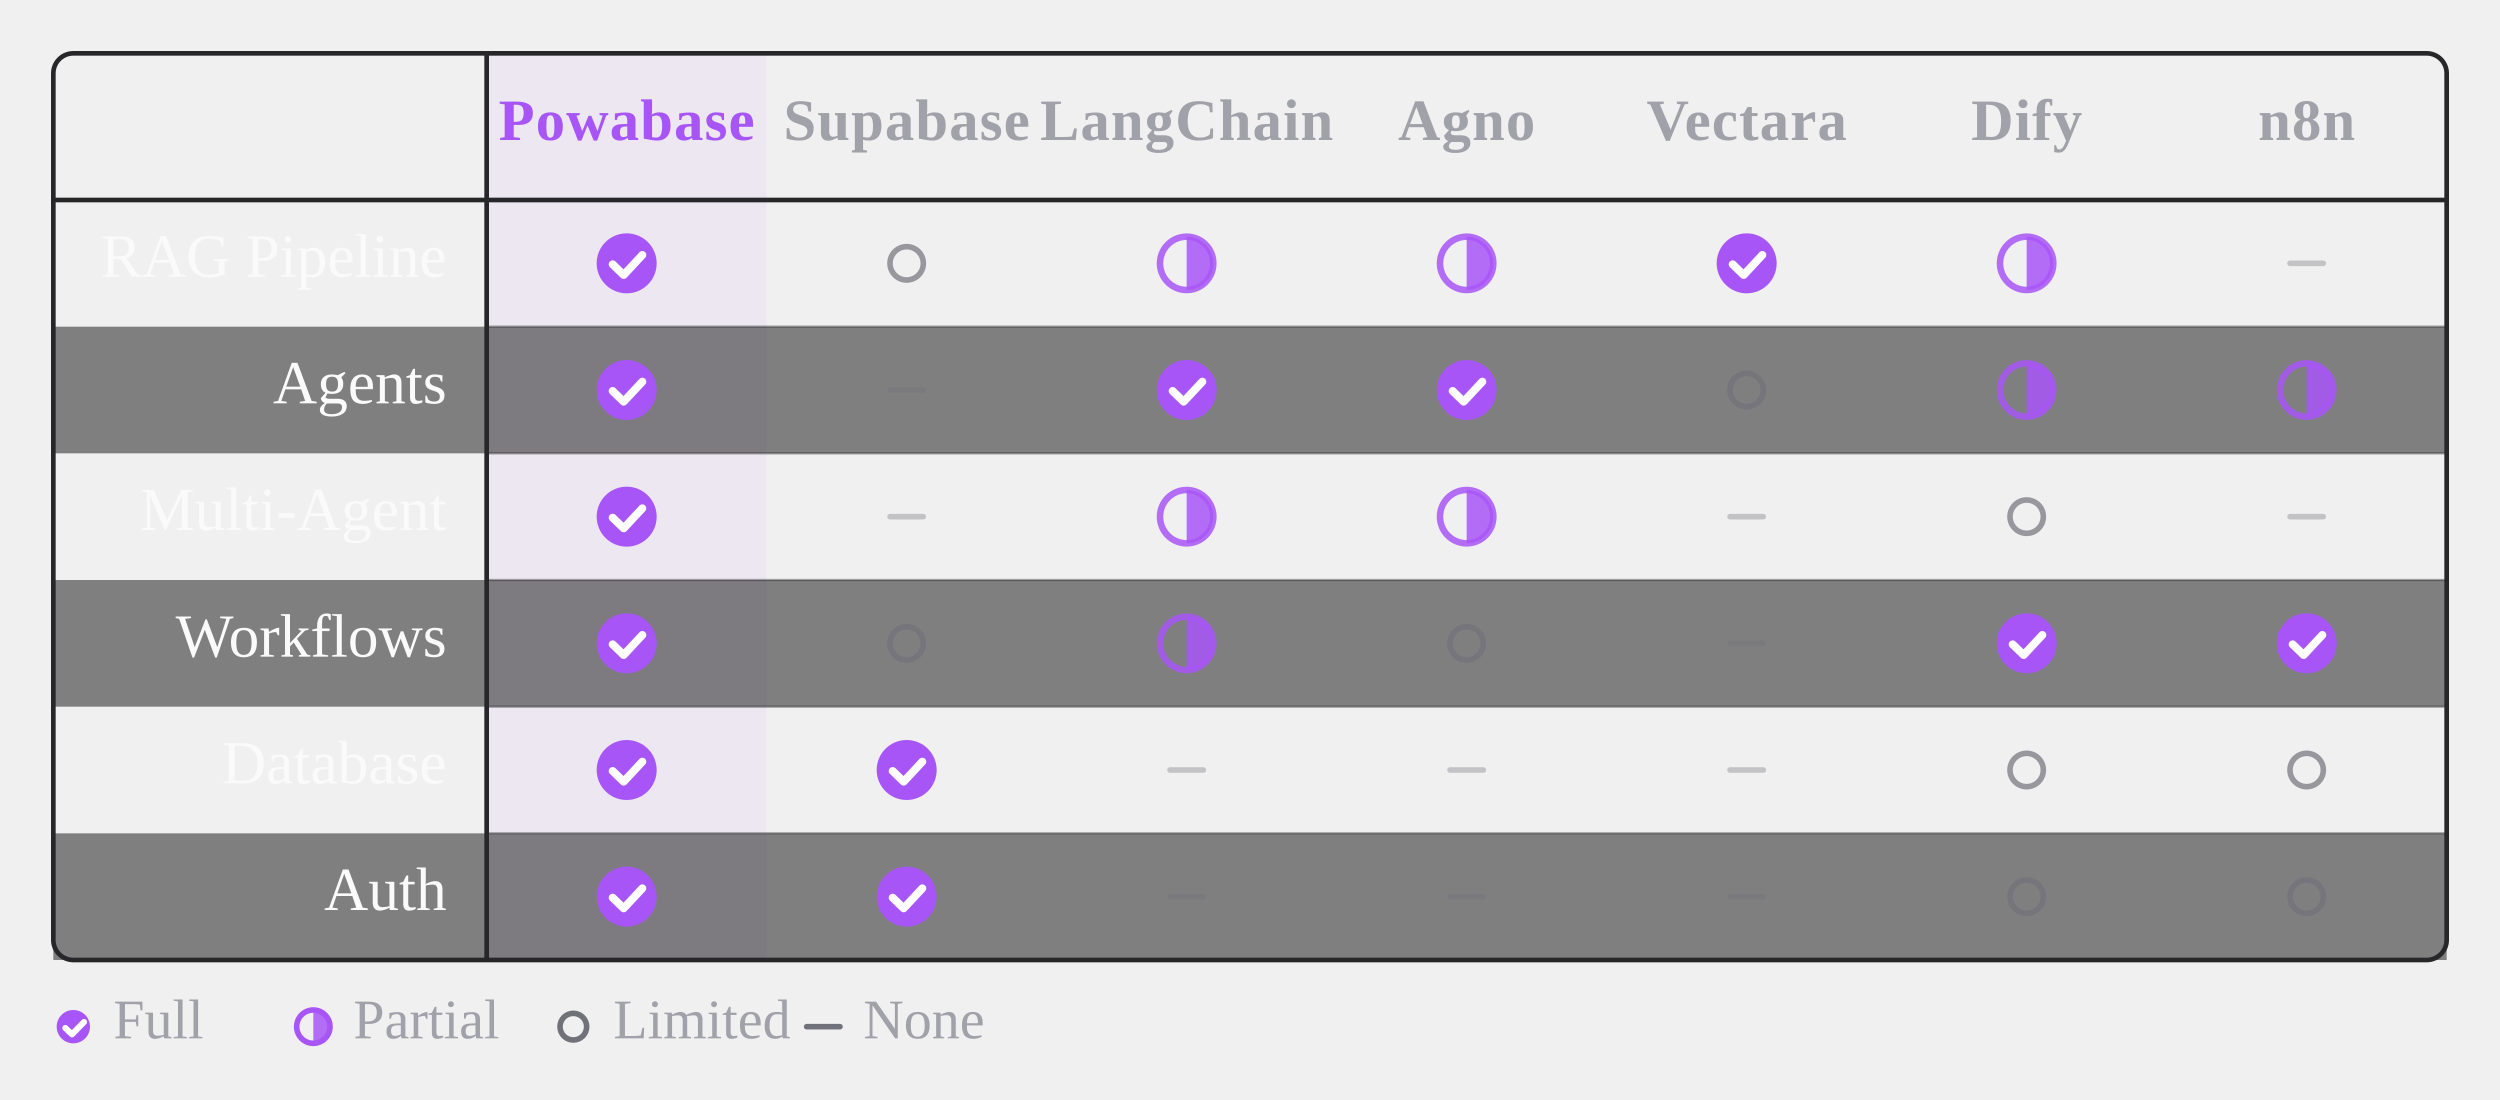
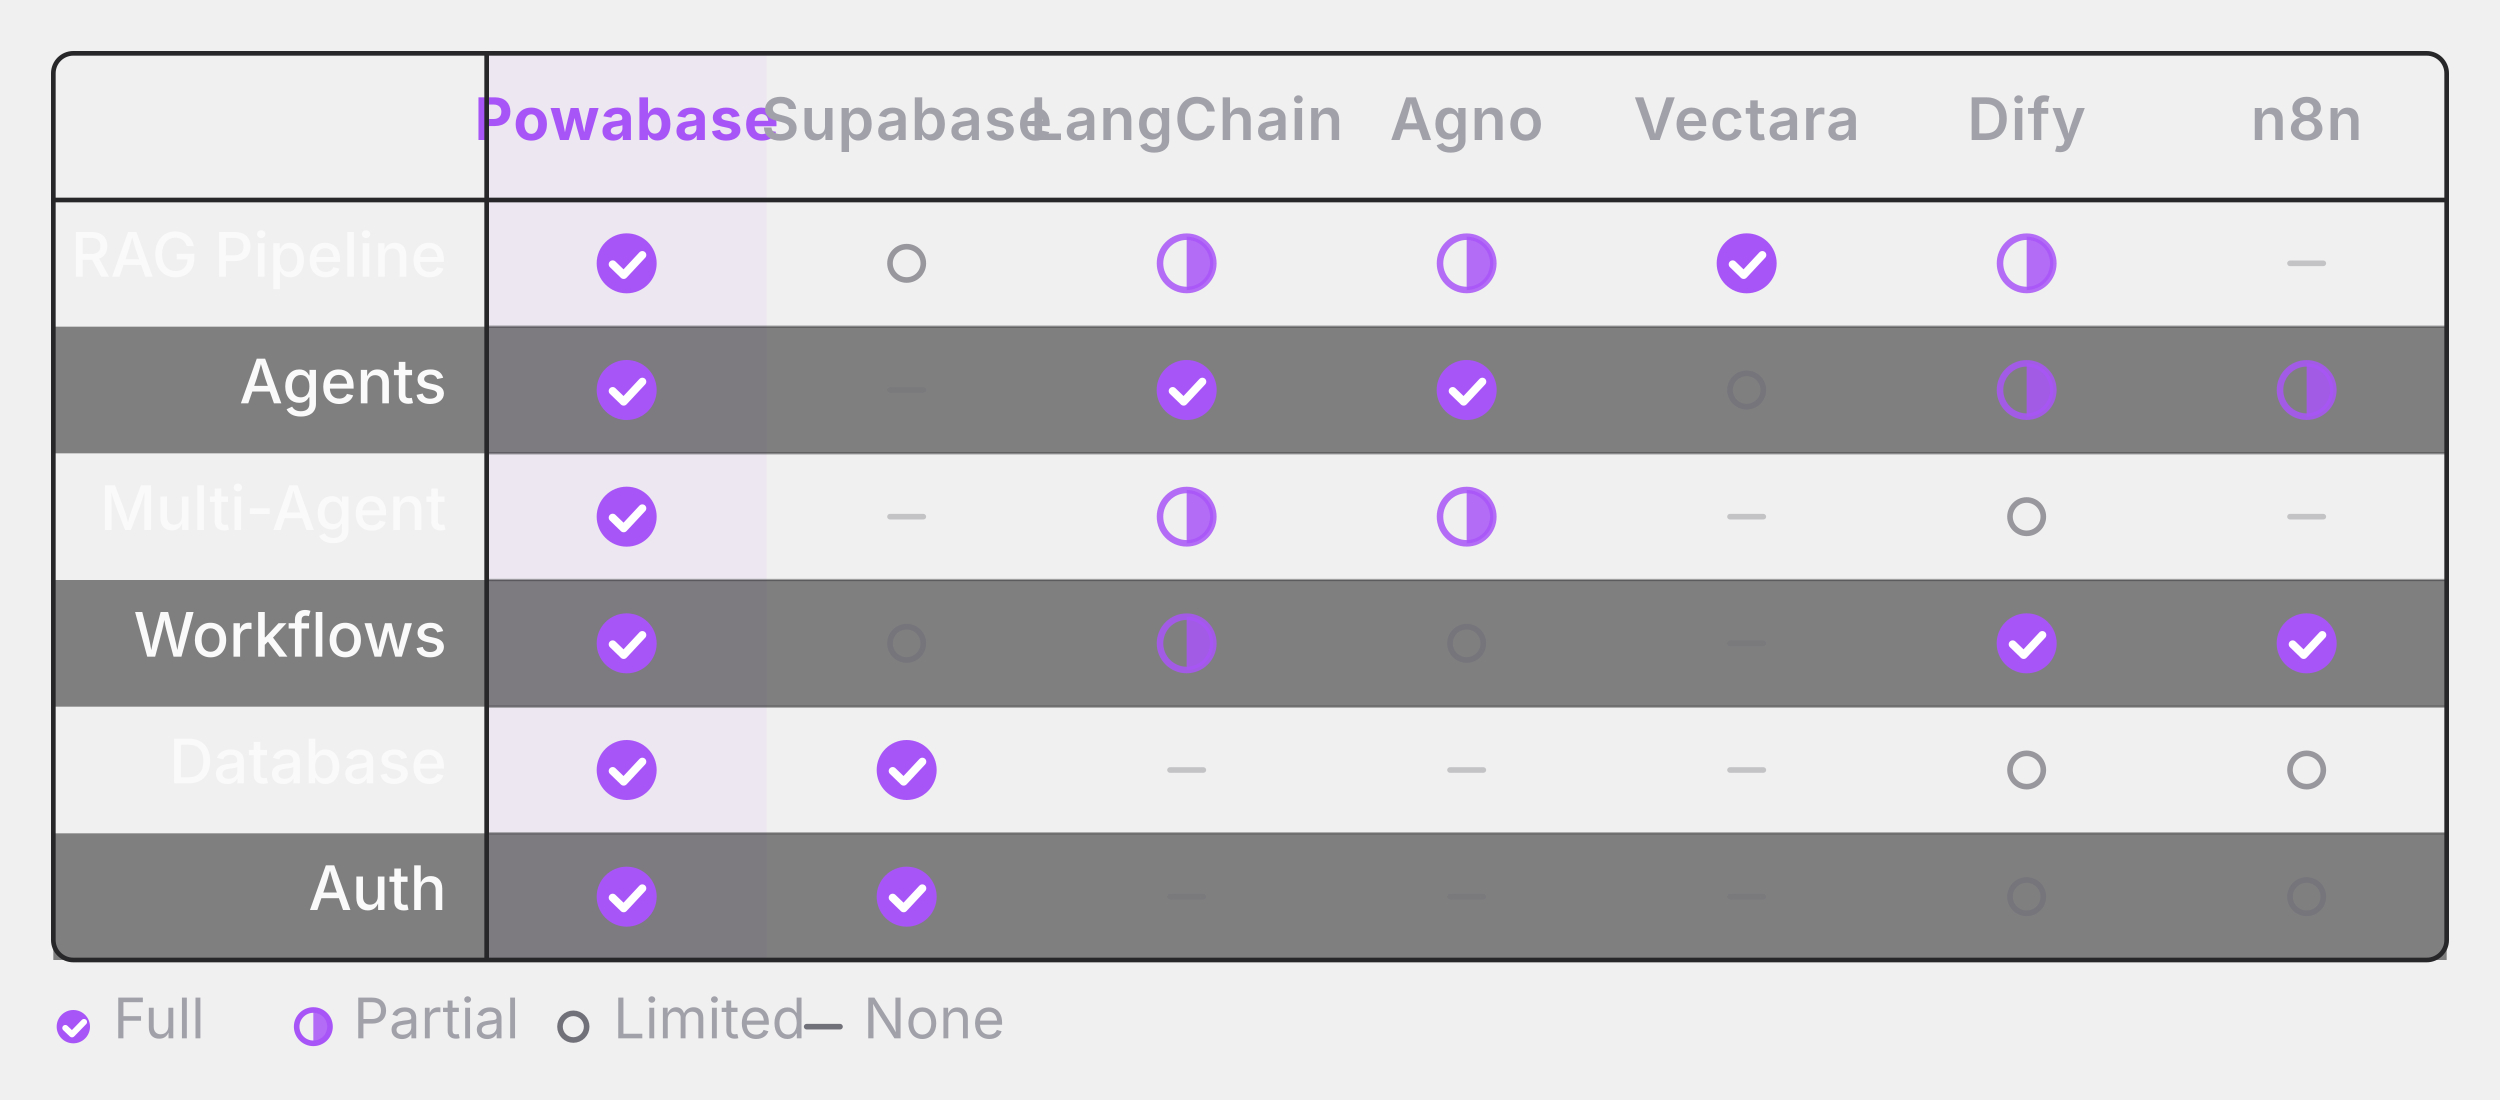
- <svg xmlns="http://www.w3.org/2000/svg" viewBox="0 0 750 330" width="750" height="330" role="img" aria-label="Feature coverage table comparing Powabase with Supabase, LangChain, Agno, Vectara, Dify, and n8n">
+ <svg xmlns="http://www.w3.org/2000/svg" viewBox="0 0 750 330" width="750" height="330" role="img" aria-label="Feature coverage table comparing Powabase with Supabase, LangChain, Agno, Vectara, Dify, and n8n" font-family="Inter, system-ui, -apple-system, 'Segoe UI', Roboto, sans-serif">
  <rect x="146" y="16" width="84" height="272" fill="#A855F7" fill-opacity="0.06" />
  <rect x="16" y="98" width="718" height="38" fill="#0E0E10" fill-opacity="0.5" />
  <rect x="16" y="174" width="718" height="38" fill="#0E0E10" fill-opacity="0.5" />
  <rect x="16" y="250" width="718" height="38" fill="#0E0E10" fill-opacity="0.5" />
  <text x="188" y="42" text-anchor="middle" fill="#A855F7" font-size="17.6" font-weight="700" letter-spacing="0.02em">Powabase</text>
  <text x="272" y="42" text-anchor="middle" fill="#A1A1AA" font-size="17.6" font-weight="600" letter-spacing="0.02em">Supabase</text>
  <text x="356" y="42" text-anchor="middle" fill="#A1A1AA" font-size="17.6" font-weight="600" letter-spacing="0.02em">LangChain</text>
  <text x="440" y="42" text-anchor="middle" fill="#A1A1AA" font-size="17.6" font-weight="600" letter-spacing="0.02em">Agno</text>
  <text x="524" y="42" text-anchor="middle" fill="#A1A1AA" font-size="17.6" font-weight="600" letter-spacing="0.02em">Vectara</text>
  <text x="608" y="42" text-anchor="middle" fill="#A1A1AA" font-size="17.6" font-weight="600" letter-spacing="0.02em">Dify</text>
  <text x="692" y="42" text-anchor="middle" fill="#A1A1AA" font-size="17.6" font-weight="600" letter-spacing="0.02em">n8n</text>
  <line x1="16" y1="60" x2="734" y2="60" stroke="#27272A" stroke-width="1.4" />
  <line x1="146" y1="16" x2="146" y2="288" stroke="#27272A" stroke-width="1.4" />
  <text x="134" y="83" text-anchor="end" fill="#FAFAFA" font-size="18.4" font-weight="500">RAG Pipeline</text>
  <text x="134" y="121" text-anchor="end" fill="#FAFAFA" font-size="18.4" font-weight="500">Agents</text>
  <text x="134" y="159" text-anchor="end" fill="#FAFAFA" font-size="18.4" font-weight="500">Multi-Agent</text>
  <text x="134" y="197" text-anchor="end" fill="#FAFAFA" font-size="18.4" font-weight="500">Workflows</text>
  <text x="134" y="235" text-anchor="end" fill="#FAFAFA" font-size="18.4" font-weight="500">Database</text>
  <text x="134" y="273" text-anchor="end" fill="#FAFAFA" font-size="18.4" font-weight="500">Auth</text>
  <line x1="146" y1="98" x2="734" y2="98" stroke="#27272A" stroke-opacity="0.4" stroke-width="0.7" />
  <line x1="146" y1="136" x2="734" y2="136" stroke="#27272A" stroke-opacity="0.4" stroke-width="0.7" />
  <line x1="146" y1="174" x2="734" y2="174" stroke="#27272A" stroke-opacity="0.4" stroke-width="0.7" />
  <line x1="146" y1="212" x2="734" y2="212" stroke="#27272A" stroke-opacity="0.4" stroke-width="0.7" />
  <line x1="146" y1="250" x2="734" y2="250" stroke="#27272A" stroke-opacity="0.4" stroke-width="0.7" />
  <circle cx="188" cy="79" r="9" fill="#A855F7" />
  <path d="M183.8,79.3 l3.3,3.2 l5.6,-6" fill="none" stroke="white" stroke-width="2.38" stroke-linecap="round" stroke-linejoin="round" />
  <circle cx="272" cy="79" r="5" fill="none" stroke="#71717A" stroke-width="1.68" stroke-opacity="0.7" />
  <circle cx="356" cy="79" r="8" fill="none" stroke="#A855F7" stroke-width="1.96" stroke-opacity="0.85" />
  <path d="M356,71 a8,8 0 0 1 0,16 z" fill="#A855F7" fill-opacity="0.85" />
  <circle cx="440" cy="79" r="8" fill="none" stroke="#A855F7" stroke-width="1.96" stroke-opacity="0.85" />
  <path d="M440,71 a8,8 0 0 1 0,16 z" fill="#A855F7" fill-opacity="0.85" />
  <circle cx="524" cy="79" r="9" fill="#A855F7" />
  <path d="M519.8,79.3 l3.3,3.2 l5.6,-6" fill="none" stroke="white" stroke-width="2.38" stroke-linecap="round" stroke-linejoin="round" />
  <circle cx="608" cy="79" r="8" fill="none" stroke="#A855F7" stroke-width="1.96" stroke-opacity="0.85" />
  <path d="M608,71 a8,8 0 0 1 0,16 z" fill="#A855F7" fill-opacity="0.85" />
  <line x1="687" y1="79" x2="697" y2="79" stroke="#71717A" stroke-opacity="0.35" stroke-width="1.68" stroke-linecap="round" />
  <circle cx="188" cy="117" r="9" fill="#A855F7" />
  <path d="M183.8,117.3 l3.3,3.2 l5.6,-6" fill="none" stroke="white" stroke-width="2.38" stroke-linecap="round" stroke-linejoin="round" />
  <line x1="267" y1="117" x2="277" y2="117" stroke="#71717A" stroke-opacity="0.35" stroke-width="1.68" stroke-linecap="round" />
  <circle cx="356" cy="117" r="9" fill="#A855F7" />
  <path d="M351.8,117.3 l3.3,3.2 l5.6,-6" fill="none" stroke="white" stroke-width="2.38" stroke-linecap="round" stroke-linejoin="round" />
  <circle cx="440" cy="117" r="9" fill="#A855F7" />
  <path d="M435.8,117.3 l3.3,3.2 l5.6,-6" fill="none" stroke="white" stroke-width="2.38" stroke-linecap="round" stroke-linejoin="round" />
  <circle cx="524" cy="117" r="5" fill="none" stroke="#71717A" stroke-width="1.68" stroke-opacity="0.7" />
  <circle cx="608" cy="117" r="8" fill="none" stroke="#A855F7" stroke-width="1.96" stroke-opacity="0.85" />
  <path d="M608,109 a8,8 0 0 1 0,16 z" fill="#A855F7" fill-opacity="0.85" />
  <circle cx="692" cy="117" r="8" fill="none" stroke="#A855F7" stroke-width="1.96" stroke-opacity="0.85" />
  <path d="M692,109 a8,8 0 0 1 0,16 z" fill="#A855F7" fill-opacity="0.85" />
  <circle cx="188" cy="155" r="9" fill="#A855F7" />
  <path d="M183.8,155.3 l3.3,3.2 l5.6,-6" fill="none" stroke="white" stroke-width="2.38" stroke-linecap="round" stroke-linejoin="round" />
  <line x1="267" y1="155" x2="277" y2="155" stroke="#71717A" stroke-opacity="0.35" stroke-width="1.68" stroke-linecap="round" />
  <circle cx="356" cy="155" r="8" fill="none" stroke="#A855F7" stroke-width="1.96" stroke-opacity="0.85" />
  <path d="M356,147 a8,8 0 0 1 0,16 z" fill="#A855F7" fill-opacity="0.85" />
  <circle cx="440" cy="155" r="8" fill="none" stroke="#A855F7" stroke-width="1.96" stroke-opacity="0.85" />
  <path d="M440,147 a8,8 0 0 1 0,16 z" fill="#A855F7" fill-opacity="0.85" />
  <line x1="519" y1="155" x2="529" y2="155" stroke="#71717A" stroke-opacity="0.35" stroke-width="1.68" stroke-linecap="round" />
  <circle cx="608" cy="155" r="5" fill="none" stroke="#71717A" stroke-width="1.68" stroke-opacity="0.7" />
  <line x1="687" y1="155" x2="697" y2="155" stroke="#71717A" stroke-opacity="0.35" stroke-width="1.68" stroke-linecap="round" />
  <circle cx="188" cy="193" r="9" fill="#A855F7" />
  <path d="M183.8,193.3 l3.3,3.2 l5.6,-6" fill="none" stroke="white" stroke-width="2.38" stroke-linecap="round" stroke-linejoin="round" />
  <circle cx="272" cy="193" r="5" fill="none" stroke="#71717A" stroke-width="1.68" stroke-opacity="0.7" />
  <circle cx="356" cy="193" r="8" fill="none" stroke="#A855F7" stroke-width="1.96" stroke-opacity="0.85" />
  <path d="M356,185 a8,8 0 0 1 0,16 z" fill="#A855F7" fill-opacity="0.85" />
  <circle cx="440" cy="193" r="5" fill="none" stroke="#71717A" stroke-width="1.68" stroke-opacity="0.7" />
  <line x1="519" y1="193" x2="529" y2="193" stroke="#71717A" stroke-opacity="0.35" stroke-width="1.68" stroke-linecap="round" />
  <circle cx="608" cy="193" r="9" fill="#A855F7" />
  <path d="M603.8,193.3 l3.3,3.2 l5.6,-6" fill="none" stroke="white" stroke-width="2.38" stroke-linecap="round" stroke-linejoin="round" />
  <circle cx="692" cy="193" r="9" fill="#A855F7" />
  <path d="M687.8,193.3 l3.3,3.2 l5.6,-6" fill="none" stroke="white" stroke-width="2.38" stroke-linecap="round" stroke-linejoin="round" />
  <circle cx="188" cy="231" r="9" fill="#A855F7" />
  <path d="M183.8,231.3 l3.3,3.2 l5.6,-6" fill="none" stroke="white" stroke-width="2.38" stroke-linecap="round" stroke-linejoin="round" />
  <circle cx="272" cy="231" r="9" fill="#A855F7" />
  <path d="M267.8,231.3 l3.3,3.2 l5.6,-6" fill="none" stroke="white" stroke-width="2.38" stroke-linecap="round" stroke-linejoin="round" />
  <line x1="351" y1="231" x2="361" y2="231" stroke="#71717A" stroke-opacity="0.35" stroke-width="1.68" stroke-linecap="round" />
  <line x1="435" y1="231" x2="445" y2="231" stroke="#71717A" stroke-opacity="0.35" stroke-width="1.68" stroke-linecap="round" />
  <line x1="519" y1="231" x2="529" y2="231" stroke="#71717A" stroke-opacity="0.35" stroke-width="1.68" stroke-linecap="round" />
  <circle cx="608" cy="231" r="5" fill="none" stroke="#71717A" stroke-width="1.68" stroke-opacity="0.7" />
  <circle cx="692" cy="231" r="5" fill="none" stroke="#71717A" stroke-width="1.68" stroke-opacity="0.7" />
  <circle cx="188" cy="269" r="9" fill="#A855F7" />
  <path d="M183.8,269.3 l3.3,3.2 l5.6,-6" fill="none" stroke="white" stroke-width="2.38" stroke-linecap="round" stroke-linejoin="round" />
  <circle cx="272" cy="269" r="9" fill="#A855F7" />
  <path d="M267.8,269.3 l3.3,3.2 l5.6,-6" fill="none" stroke="white" stroke-width="2.38" stroke-linecap="round" stroke-linejoin="round" />
  <line x1="351" y1="269" x2="361" y2="269" stroke="#71717A" stroke-opacity="0.35" stroke-width="1.68" stroke-linecap="round" />
  <line x1="435" y1="269" x2="445" y2="269" stroke="#71717A" stroke-opacity="0.35" stroke-width="1.68" stroke-linecap="round" />
  <line x1="519" y1="269" x2="529" y2="269" stroke="#71717A" stroke-opacity="0.35" stroke-width="1.68" stroke-linecap="round" />
  <circle cx="608" cy="269" r="5" fill="none" stroke="#71717A" stroke-width="1.68" stroke-opacity="0.7" />
  <circle cx="692" cy="269" r="5" fill="none" stroke="#71717A" stroke-width="1.68" stroke-opacity="0.7" />
  <rect x="16" y="16" width="718" height="272" fill="none" stroke="#27272A" stroke-width="1.4" rx="6" />
  <circle cx="22" cy="308" r="5" fill="#A855F7" />
  <path d="M19.6,308.4 l2.0,1.9 l3.6,-3.7" fill="none" stroke="white" stroke-width="1.82" stroke-linecap="round" stroke-linejoin="round" />
  <text x="34" y="311.5" fill="#A1A1AA" font-size="16.8">Full</text>
  <circle cx="94" cy="308" r="5" fill="none" stroke="#A855F7" stroke-width="1.68" />
  <path d="M94,303 a5,5 0 0 1 0,10 z" fill="#A855F7" fill-opacity="0.85" />
  <text x="106" y="311.5" fill="#A1A1AA" font-size="16.8">Partial</text>
  <circle cx="172" cy="308" r="4" fill="none" stroke="#71717A" stroke-width="1.68" />
  <text x="184" y="311.5" fill="#A1A1AA" font-size="16.8">Limited</text>
  <line x1="242" y1="308" x2="252" y2="308" stroke="#71717A" stroke-width="1.68" stroke-linecap="round" />
  <text x="259" y="311.5" fill="#A1A1AA" font-size="16.8">None</text>
</svg>
